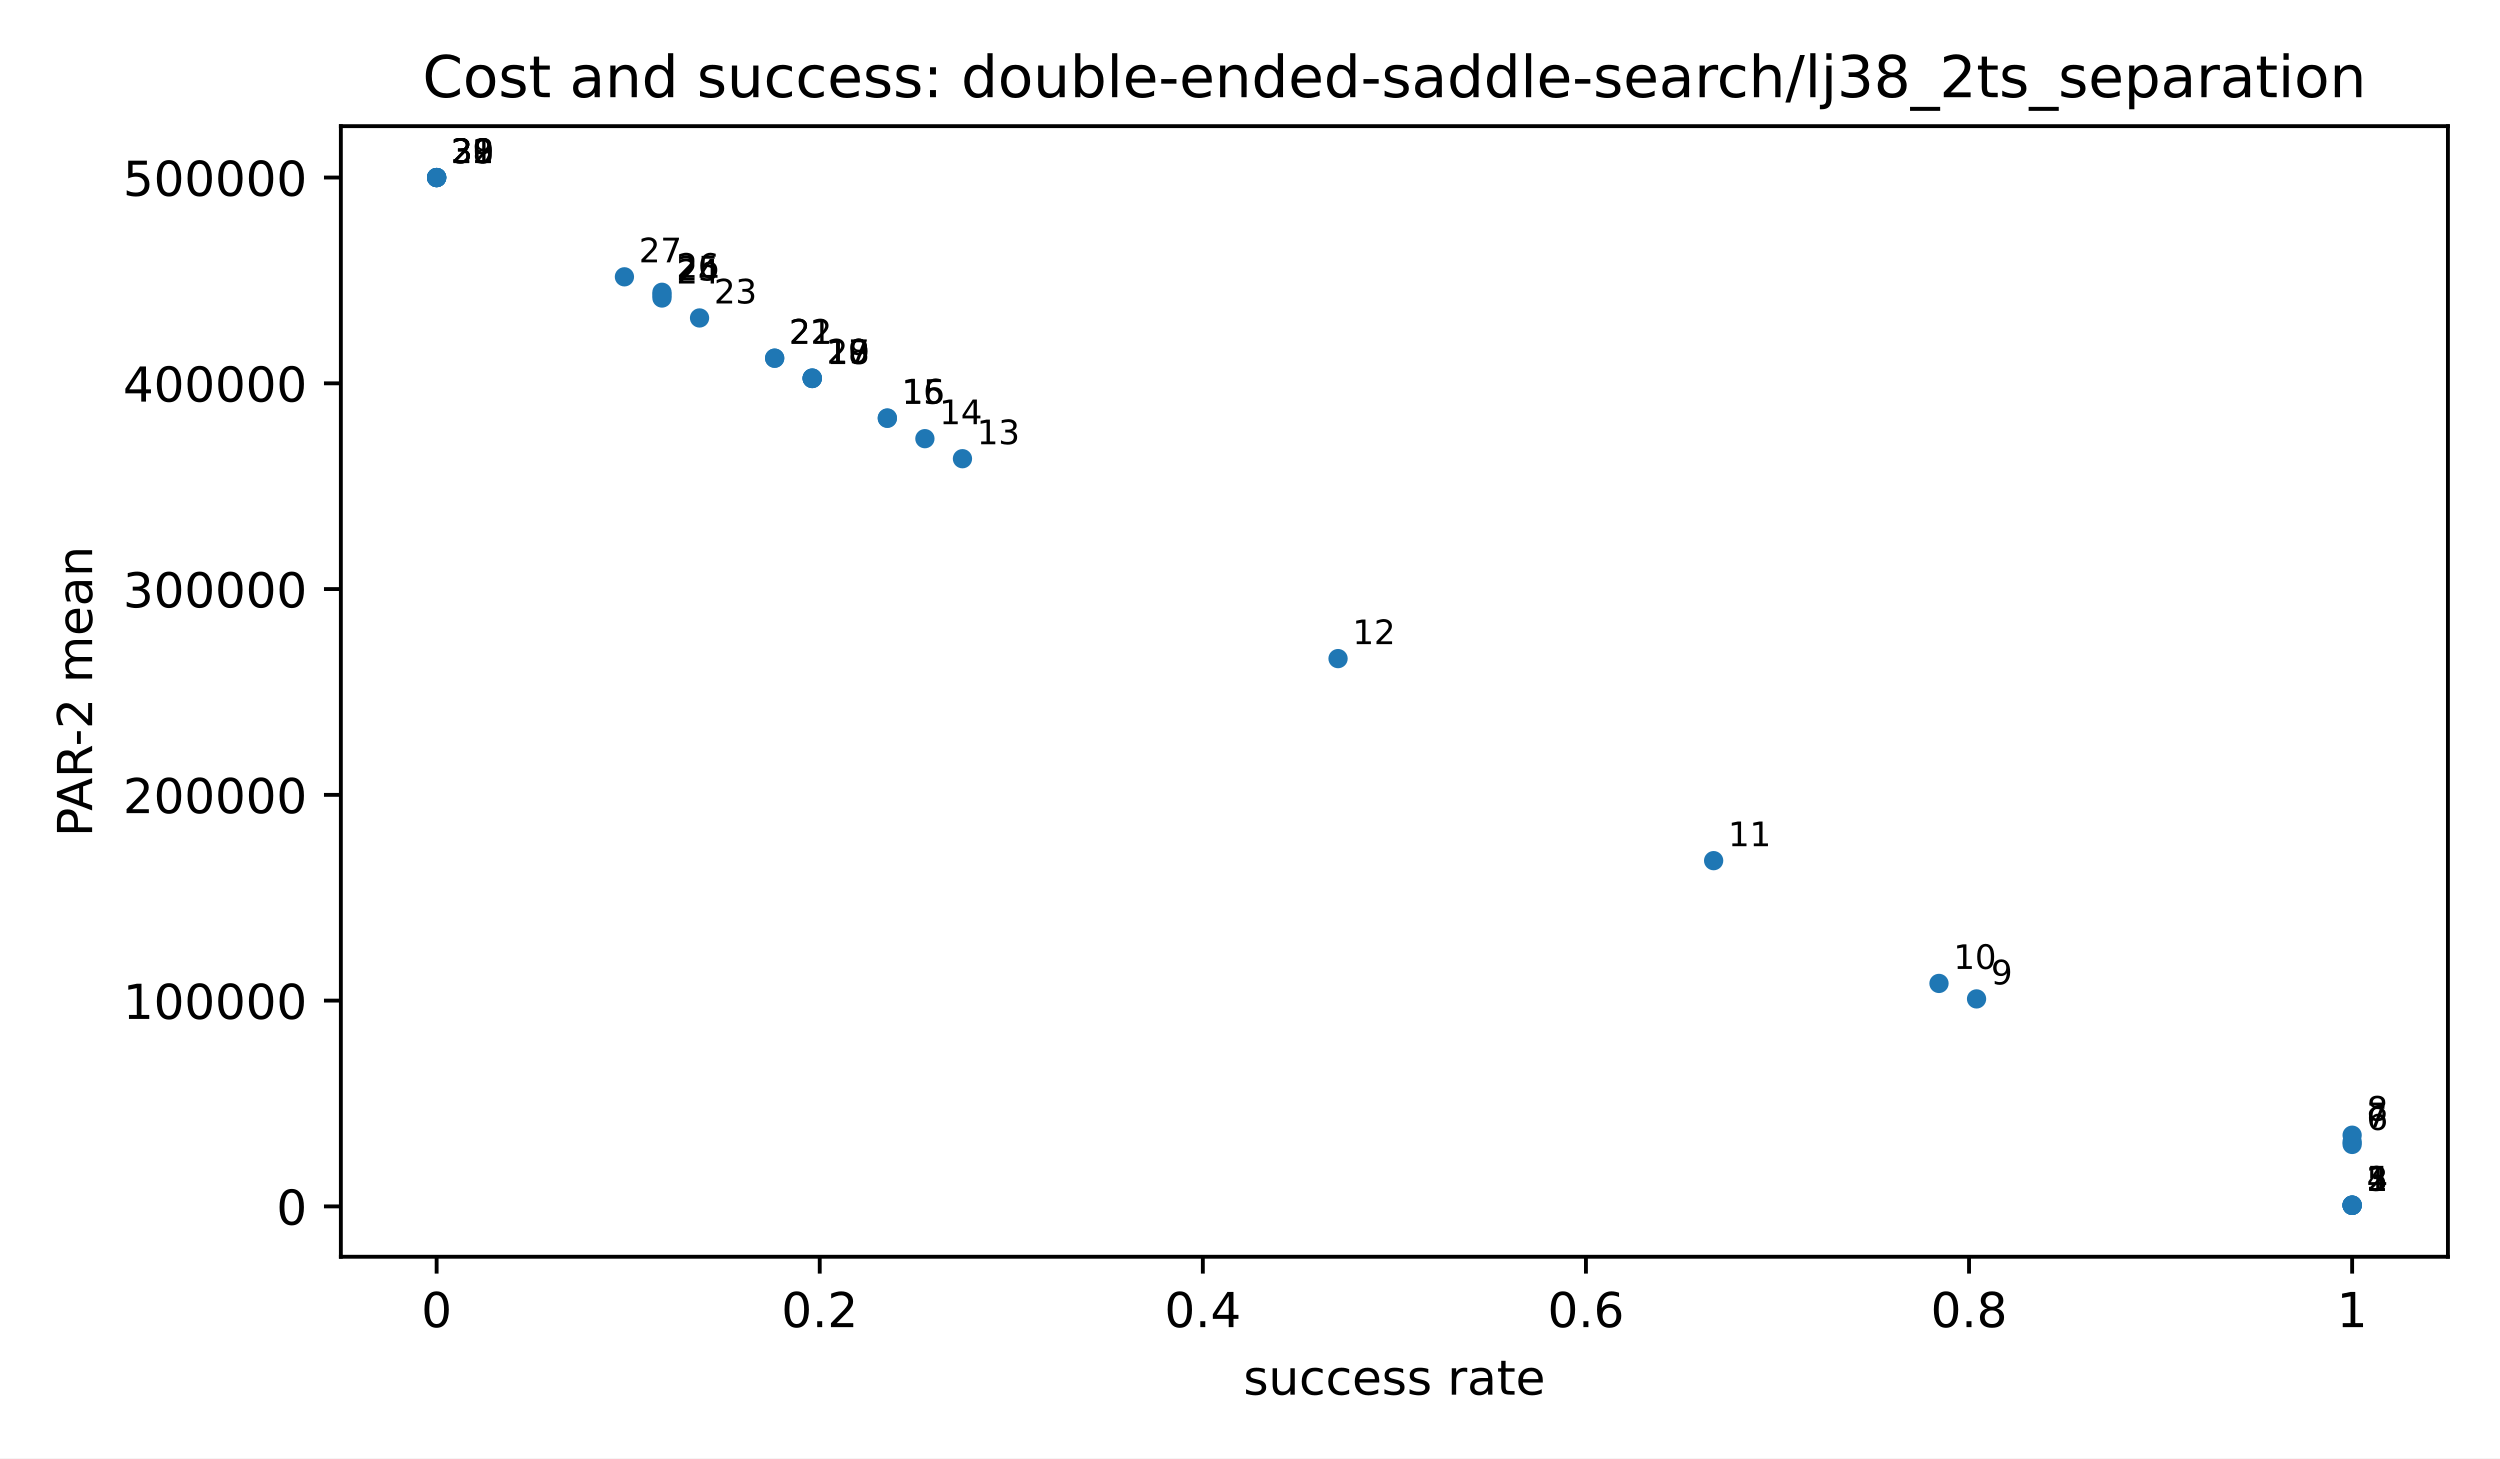
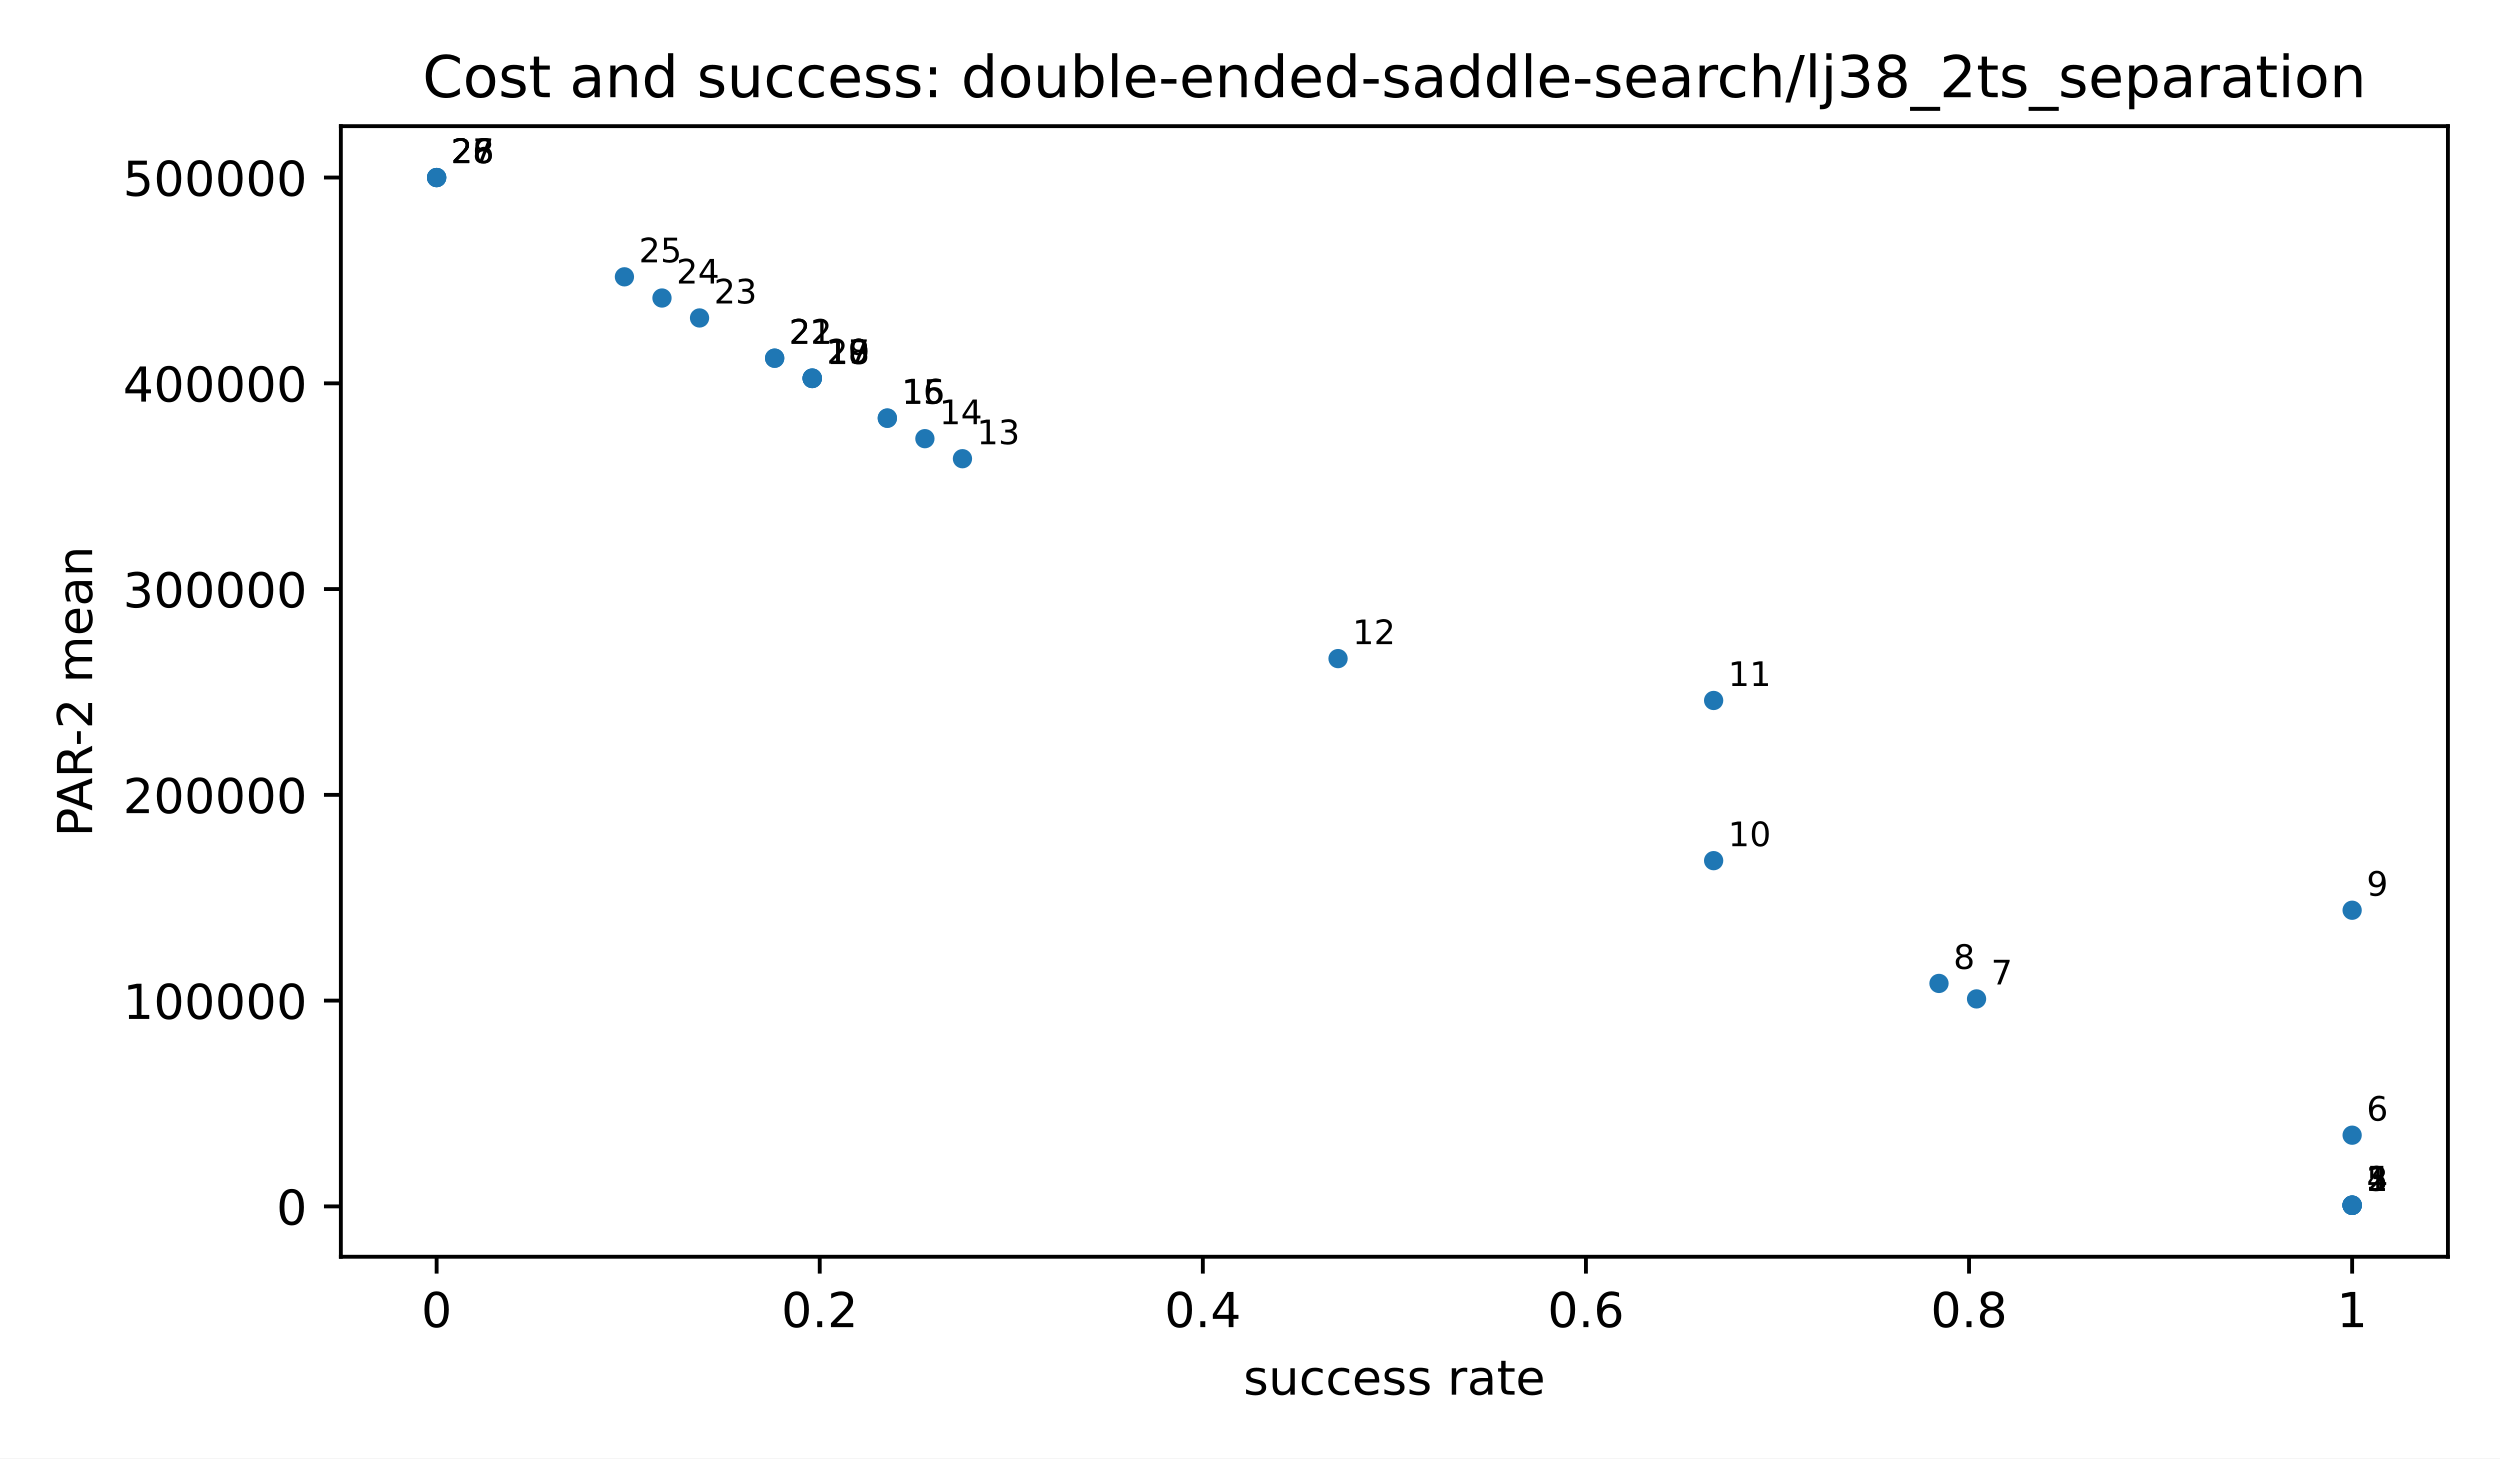
<svg xmlns="http://www.w3.org/2000/svg" xmlns:xlink="http://www.w3.org/1999/xlink" width="518.4pt" height="302.4pt" viewBox="0 0 518.4 302.4" version="1.1">
  <defs>
    <style type="text/css">*{stroke-linejoin: round; stroke-linecap: butt}</style>
  </defs>
  <g id="figure_1">
    <g id="patch_1">
      <path d="M 0 302.4  L 518.4 302.4  L 518.4 0  L 0 0  z " style="fill: #ffffff" />
    </g>
    <g id="axes_1">
      <g id="patch_2">
        <path d="M 70.68 260.6  L 507.6 260.6  L 507.6 26.16  L 70.68 26.16  z " style="fill: #ffffff" />
      </g>
      <g id="PathCollection_1">
        <defs>
          <path id="m2d8934182f" d="M 0 2  C 0.53 2 1.039 1.789 1.414 1.414  C 1.789 1.039 2 0.53 2 0  C 2 -0.53 1.789 -1.039 1.414 -1.414  C 1.039 -1.789 0.53 -2 0 -2  C -0.53 -2 -1.039 -1.789 -1.414 -1.414  C -1.789 -1.039 -2 -0.53 -2 0  C -2 0.53 -1.789 1.039 -1.414 1.414  C -1.039 1.789 -0.53 2 0 2  z " />
        </defs>
        <g clip-path="url(#p58a81f9ba8)">
          <use xlink:href="#m2d8934182f" x="487.74" y="249.944" style="fill: #1f77b4" />
          <use xlink:href="#m2d8934182f" x="487.74" y="249.936" style="fill: #1f77b4" />
          <use xlink:href="#m2d8934182f" x="487.74" y="249.934" style="fill: #1f77b4" />
          <use xlink:href="#m2d8934182f" x="487.74" y="249.917" style="fill: #1f77b4" />
          <use xlink:href="#m2d8934182f" x="487.74" y="249.867" style="fill: #1f77b4" />
-           <use xlink:href="#m2d8934182f" x="487.74" y="237.312" style="fill: #1f77b4" />
-           <use xlink:href="#m2d8934182f" x="487.74" y="236.74" style="fill: #1f77b4" />
          <use xlink:href="#m2d8934182f" x="487.74" y="235.394" style="fill: #1f77b4" />
          <use xlink:href="#m2d8934182f" x="409.858" y="207.135" style="fill: #1f77b4" />
          <use xlink:href="#m2d8934182f" x="402.069" y="203.925" style="fill: #1f77b4" />
+           <use xlink:href="#m2d8934182f" x="487.74" y="188.747" style="fill: #1f77b4" />
          <use xlink:href="#m2d8934182f" x="355.34" y="178.465" style="fill: #1f77b4" />
+           <use xlink:href="#m2d8934182f" x="355.34" y="145.25" style="fill: #1f77b4" />
          <use xlink:href="#m2d8934182f" x="277.458" y="136.568" style="fill: #1f77b4" />
          <use xlink:href="#m2d8934182f" x="199.575" y="95.118" style="fill: #1f77b4" />
          <use xlink:href="#m2d8934182f" x="191.787" y="90.962" style="fill: #1f77b4" />
          <use xlink:href="#m2d8934182f" x="183.999" y="86.746" style="fill: #1f77b4" />
          <use xlink:href="#m2d8934182f" x="183.999" y="86.666" style="fill: #1f77b4" />
          <use xlink:href="#m2d8934182f" x="168.422" y="78.494" style="fill: #1f77b4" />
          <use xlink:href="#m2d8934182f" x="168.422" y="78.486" style="fill: #1f77b4" />
          <use xlink:href="#m2d8934182f" x="168.422" y="78.399" style="fill: #1f77b4" />
          <use xlink:href="#m2d8934182f" x="168.422" y="78.39" style="fill: #1f77b4" />
          <use xlink:href="#m2d8934182f" x="160.634" y="74.274" style="fill: #1f77b4" />
          <use xlink:href="#m2d8934182f" x="160.634" y="74.271" style="fill: #1f77b4" />
          <use xlink:href="#m2d8934182f" x="145.058" y="65.932" style="fill: #1f77b4" />
          <use xlink:href="#m2d8934182f" x="137.269" y="61.797" style="fill: #1f77b4" />
-           <use xlink:href="#m2d8934182f" x="137.269" y="61.173" style="fill: #1f77b4" />
-           <use xlink:href="#m2d8934182f" x="137.269" y="60.606" style="fill: #1f77b4" />
          <use xlink:href="#m2d8934182f" x="129.481" y="57.402" style="fill: #1f77b4" />
-           <use xlink:href="#m2d8934182f" x="90.54" y="36.816" style="fill: #1f77b4" />
-           <use xlink:href="#m2d8934182f" x="90.54" y="36.816" style="fill: #1f77b4" />
          <use xlink:href="#m2d8934182f" x="90.54" y="36.816" style="fill: #1f77b4" />
          <use xlink:href="#m2d8934182f" x="90.54" y="36.816" style="fill: #1f77b4" />
          <use xlink:href="#m2d8934182f" x="90.54" y="36.816" style="fill: #1f77b4" />
        </g>
      </g>
      <g id="matplotlib.axis_1">
        <g id="xtick_1">
          <g id="line2d_1">
            <defs>
              <path id="m8ea4d47d77" d="M 0 0  L 0 3.5  " style="stroke: #000000; stroke-width: 0.8" />
            </defs>
            <g>
              <use xlink:href="#m8ea4d47d77" x="90.54" y="260.6" style="stroke: #000000; stroke-width: 0.8" />
            </g>
          </g>
          <g id="text_1">
            <text style="font-size: 10px; font-family: 'DejaVu Sans', 'Bitstream Vera Sans', 'Computer Modern Sans Serif', 'Lucida Grande', 'Verdana', 'Geneva', 'Lucid', 'Arial', 'Helvetica', 'Avant Garde', sans-serif; text-anchor: middle" x="90.54" y="275.198" transform="rotate(-0 90.54 275.1977)">0</text>
          </g>
        </g>
        <g id="xtick_2">
          <g id="line2d_2">
            <g>
              <use xlink:href="#m8ea4d47d77" x="169.98" y="260.6" style="stroke: #000000; stroke-width: 0.8" />
            </g>
          </g>
          <g id="text_2">
            <text style="font-size: 10px; font-family: 'DejaVu Sans', 'Bitstream Vera Sans', 'Computer Modern Sans Serif', 'Lucida Grande', 'Verdana', 'Geneva', 'Lucid', 'Arial', 'Helvetica', 'Avant Garde', sans-serif; text-anchor: middle" x="169.98" y="275.198" transform="rotate(-0 169.98 275.1977)">0.2</text>
          </g>
        </g>
        <g id="xtick_3">
          <g id="line2d_3">
            <g>
              <use xlink:href="#m8ea4d47d77" x="249.42" y="260.6" style="stroke: #000000; stroke-width: 0.8" />
            </g>
          </g>
          <g id="text_3">
            <text style="font-size: 10px; font-family: 'DejaVu Sans', 'Bitstream Vera Sans', 'Computer Modern Sans Serif', 'Lucida Grande', 'Verdana', 'Geneva', 'Lucid', 'Arial', 'Helvetica', 'Avant Garde', sans-serif; text-anchor: middle" x="249.42" y="275.198" transform="rotate(-0 249.42 275.1977)">0.4</text>
          </g>
        </g>
        <g id="xtick_4">
          <g id="line2d_4">
            <g>
              <use xlink:href="#m8ea4d47d77" x="328.86" y="260.6" style="stroke: #000000; stroke-width: 0.8" />
            </g>
          </g>
          <g id="text_4">
            <text style="font-size: 10px; font-family: 'DejaVu Sans', 'Bitstream Vera Sans', 'Computer Modern Sans Serif', 'Lucida Grande', 'Verdana', 'Geneva', 'Lucid', 'Arial', 'Helvetica', 'Avant Garde', sans-serif; text-anchor: middle" x="328.86" y="275.198" transform="rotate(-0 328.86 275.1977)">0.6</text>
          </g>
        </g>
        <g id="xtick_5">
          <g id="line2d_5">
            <g>
              <use xlink:href="#m8ea4d47d77" x="408.3" y="260.6" style="stroke: #000000; stroke-width: 0.8" />
            </g>
          </g>
          <g id="text_5">
            <text style="font-size: 10px; font-family: 'DejaVu Sans', 'Bitstream Vera Sans', 'Computer Modern Sans Serif', 'Lucida Grande', 'Verdana', 'Geneva', 'Lucid', 'Arial', 'Helvetica', 'Avant Garde', sans-serif; text-anchor: middle" x="408.3" y="275.198" transform="rotate(-0 408.3 275.1977)">0.8</text>
          </g>
        </g>
        <g id="xtick_6">
          <g id="line2d_6">
            <g>
              <use xlink:href="#m8ea4d47d77" x="487.74" y="260.6" style="stroke: #000000; stroke-width: 0.8" />
            </g>
          </g>
          <g id="text_6">
            <text style="font-size: 10px; font-family: 'DejaVu Sans', 'Bitstream Vera Sans', 'Computer Modern Sans Serif', 'Lucida Grande', 'Verdana', 'Geneva', 'Lucid', 'Arial', 'Helvetica', 'Avant Garde', sans-serif; text-anchor: middle" x="487.74" y="275.198" transform="rotate(-0 487.74 275.1977)">1</text>
          </g>
        </g>
        <g id="text_7">
          <text style="font-size: 10px; font-family: 'DejaVu Sans', 'Bitstream Vera Sans', 'Computer Modern Sans Serif', 'Lucida Grande', 'Verdana', 'Geneva', 'Lucid', 'Arial', 'Helvetica', 'Avant Garde', sans-serif; text-anchor: middle" x="289.14" y="289.198" transform="rotate(-0 289.14 289.1977)">success rate</text>
        </g>
      </g>
      <g id="matplotlib.axis_2">
        <g id="ytick_1">
          <g id="line2d_7">
            <defs>
              <path id="md659df78fa" d="M 0 0  L -3.5 0  " style="stroke: #000000; stroke-width: 0.8" />
            </defs>
            <g>
              <use xlink:href="#md659df78fa" x="70.68" y="250.158" style="stroke: #000000; stroke-width: 0.8" />
            </g>
          </g>
          <g id="text_8">
            <text style="font-size: 10px; font-family: 'DejaVu Sans', 'Bitstream Vera Sans', 'Computer Modern Sans Serif', 'Lucida Grande', 'Verdana', 'Geneva', 'Lucid', 'Arial', 'Helvetica', 'Avant Garde', sans-serif; text-anchor: end" x="63.68" y="253.957" transform="rotate(-0 63.68 253.957)">0</text>
          </g>
        </g>
        <g id="ytick_2">
          <g id="line2d_8">
            <g>
              <use xlink:href="#md659df78fa" x="70.68" y="207.49" style="stroke: #000000; stroke-width: 0.8" />
            </g>
          </g>
          <g id="text_9">
            <text style="font-size: 10px; font-family: 'DejaVu Sans', 'Bitstream Vera Sans', 'Computer Modern Sans Serif', 'Lucida Grande', 'Verdana', 'Geneva', 'Lucid', 'Arial', 'Helvetica', 'Avant Garde', sans-serif; text-anchor: end" x="63.68" y="211.289" transform="rotate(-0 63.68 211.2886)">100000</text>
          </g>
        </g>
        <g id="ytick_3">
          <g id="line2d_9">
            <g>
              <use xlink:href="#md659df78fa" x="70.68" y="164.821" style="stroke: #000000; stroke-width: 0.8" />
            </g>
          </g>
          <g id="text_10">
            <text style="font-size: 10px; font-family: 'DejaVu Sans', 'Bitstream Vera Sans', 'Computer Modern Sans Serif', 'Lucida Grande', 'Verdana', 'Geneva', 'Lucid', 'Arial', 'Helvetica', 'Avant Garde', sans-serif; text-anchor: end" x="63.68" y="168.62" transform="rotate(-0 63.68 168.6203)">200000</text>
          </g>
        </g>
        <g id="ytick_4">
          <g id="line2d_10">
            <g>
              <use xlink:href="#md659df78fa" x="70.68" y="122.153" style="stroke: #000000; stroke-width: 0.8" />
            </g>
          </g>
          <g id="text_11">
            <text style="font-size: 10px; font-family: 'DejaVu Sans', 'Bitstream Vera Sans', 'Computer Modern Sans Serif', 'Lucida Grande', 'Verdana', 'Geneva', 'Lucid', 'Arial', 'Helvetica', 'Avant Garde', sans-serif; text-anchor: end" x="63.68" y="125.952" transform="rotate(-0 63.68 125.9519)">300000</text>
          </g>
        </g>
        <g id="ytick_5">
          <g id="line2d_11">
            <g>
              <use xlink:href="#md659df78fa" x="70.68" y="79.485" style="stroke: #000000; stroke-width: 0.8" />
            </g>
          </g>
          <g id="text_12">
            <text style="font-size: 10px; font-family: 'DejaVu Sans', 'Bitstream Vera Sans', 'Computer Modern Sans Serif', 'Lucida Grande', 'Verdana', 'Geneva', 'Lucid', 'Arial', 'Helvetica', 'Avant Garde', sans-serif; text-anchor: end" x="63.68" y="83.284" transform="rotate(-0 63.68 83.28355)">400000</text>
          </g>
        </g>
        <g id="ytick_6">
          <g id="line2d_12">
            <g>
              <use xlink:href="#md659df78fa" x="70.68" y="36.816" style="stroke: #000000; stroke-width: 0.8" />
            </g>
          </g>
          <g id="text_13">
            <text style="font-size: 10px; font-family: 'DejaVu Sans', 'Bitstream Vera Sans', 'Computer Modern Sans Serif', 'Lucida Grande', 'Verdana', 'Geneva', 'Lucid', 'Arial', 'Helvetica', 'Avant Garde', sans-serif; text-anchor: end" x="63.68" y="40.615" transform="rotate(-0 63.68 40.61519)">500000</text>
          </g>
        </g>
        <g id="text_14">
          <text style="font-size: 10px; font-family: 'DejaVu Sans', 'Bitstream Vera Sans', 'Computer Modern Sans Serif', 'Lucida Grande', 'Verdana', 'Geneva', 'Lucid', 'Arial', 'Helvetica', 'Avant Garde', sans-serif; text-anchor: middle" x="19.103" y="143.38" transform="rotate(-90 19.10266 143.38)">PAR-2 mean</text>
        </g>
      </g>
      <g id="patch_3">
        <path d="M 70.68 260.6  L 70.68 26.16  " style="fill: none; stroke: #000000; stroke-width: 0.8; stroke-linejoin: miter; stroke-linecap: square" />
      </g>
      <g id="patch_4">
        <path d="M 507.6 260.6  L 507.6 26.16  " style="fill: none; stroke: #000000; stroke-width: 0.8; stroke-linejoin: miter; stroke-linecap: square" />
      </g>
      <g id="patch_5">
        <path d="M 70.68 260.6  L 507.6 260.6  " style="fill: none; stroke: #000000; stroke-width: 0.8; stroke-linejoin: miter; stroke-linecap: square" />
      </g>
      <g id="patch_6">
        <path d="M 70.68 26.16  L 507.6 26.16  " style="fill: none; stroke: #000000; stroke-width: 0.8; stroke-linejoin: miter; stroke-linecap: square" />
      </g>
      <g id="text_15">
        <text style="font-size: 7px; font-family: 'DejaVu Sans', 'Bitstream Vera Sans', 'Computer Modern Sans Serif', 'Lucida Grande', 'Verdana', 'Geneva', 'Lucid', 'Arial', 'Helvetica', 'Avant Garde', sans-serif; text-anchor: start" x="490.74" y="246.944" transform="rotate(-0 490.74 246.9436)">1</text>
      </g>
      <g id="text_16">
        <text style="font-size: 7px; font-family: 'DejaVu Sans', 'Bitstream Vera Sans', 'Computer Modern Sans Serif', 'Lucida Grande', 'Verdana', 'Geneva', 'Lucid', 'Arial', 'Helvetica', 'Avant Garde', sans-serif; text-anchor: start" x="490.74" y="246.936" transform="rotate(-0 490.74 246.9361)">2</text>
      </g>
      <g id="text_17">
        <text style="font-size: 7px; font-family: 'DejaVu Sans', 'Bitstream Vera Sans', 'Computer Modern Sans Serif', 'Lucida Grande', 'Verdana', 'Geneva', 'Lucid', 'Arial', 'Helvetica', 'Avant Garde', sans-serif; text-anchor: start" x="490.74" y="246.934" transform="rotate(-0 490.74 246.9343)">3</text>
      </g>
      <g id="text_18">
        <text style="font-size: 7px; font-family: 'DejaVu Sans', 'Bitstream Vera Sans', 'Computer Modern Sans Serif', 'Lucida Grande', 'Verdana', 'Geneva', 'Lucid', 'Arial', 'Helvetica', 'Avant Garde', sans-serif; text-anchor: start" x="490.74" y="246.917" transform="rotate(-0 490.74 246.9172)">4</text>
      </g>
      <g id="text_19">
        <text style="font-size: 7px; font-family: 'DejaVu Sans', 'Bitstream Vera Sans', 'Computer Modern Sans Serif', 'Lucida Grande', 'Verdana', 'Geneva', 'Lucid', 'Arial', 'Helvetica', 'Avant Garde', sans-serif; text-anchor: start" x="490.74" y="246.867" transform="rotate(-0 490.74 246.8673)">5</text>
      </g>
      <g id="text_20">
-         <text style="font-size: 7px; font-family: 'DejaVu Sans', 'Bitstream Vera Sans', 'Computer Modern Sans Serif', 'Lucida Grande', 'Verdana', 'Geneva', 'Lucid', 'Arial', 'Helvetica', 'Avant Garde', sans-serif; text-anchor: start" x="490.74" y="234.312" transform="rotate(-0 490.74 234.3125)">6</text>
+         <text style="font-size: 7px; font-family: 'DejaVu Sans', 'Bitstream Vera Sans', 'Computer Modern Sans Serif', 'Lucida Grande', 'Verdana', 'Geneva', 'Lucid', 'Arial', 'Helvetica', 'Avant Garde', sans-serif; text-anchor: start" x="490.74" y="232.394" transform="rotate(-0 490.74 232.3936)">6</text>
      </g>
      <g id="text_21">
-         <text style="font-size: 7px; font-family: 'DejaVu Sans', 'Bitstream Vera Sans', 'Computer Modern Sans Serif', 'Lucida Grande', 'Verdana', 'Geneva', 'Lucid', 'Arial', 'Helvetica', 'Avant Garde', sans-serif; text-anchor: start" x="490.74" y="233.74" transform="rotate(-0 490.74 233.7401)">7</text>
+         <text style="font-size: 7px; font-family: 'DejaVu Sans', 'Bitstream Vera Sans', 'Computer Modern Sans Serif', 'Lucida Grande', 'Verdana', 'Geneva', 'Lucid', 'Arial', 'Helvetica', 'Avant Garde', sans-serif; text-anchor: start" x="412.858" y="204.135" transform="rotate(-0 412.8576 204.1352)">7</text>
      </g>
      <g id="text_22">
-         <text style="font-size: 7px; font-family: 'DejaVu Sans', 'Bitstream Vera Sans', 'Computer Modern Sans Serif', 'Lucida Grande', 'Verdana', 'Geneva', 'Lucid', 'Arial', 'Helvetica', 'Avant Garde', sans-serif; text-anchor: start" x="490.74" y="232.394" transform="rotate(-0 490.74 232.3936)">8</text>
+         <text style="font-size: 7px; font-family: 'DejaVu Sans', 'Bitstream Vera Sans', 'Computer Modern Sans Serif', 'Lucida Grande', 'Verdana', 'Geneva', 'Lucid', 'Arial', 'Helvetica', 'Avant Garde', sans-serif; text-anchor: start" x="405.069" y="200.925" transform="rotate(-0 405.0694 200.9246)">8</text>
      </g>
      <g id="text_23">
-         <text style="font-size: 7px; font-family: 'DejaVu Sans', 'Bitstream Vera Sans', 'Computer Modern Sans Serif', 'Lucida Grande', 'Verdana', 'Geneva', 'Lucid', 'Arial', 'Helvetica', 'Avant Garde', sans-serif; text-anchor: start" x="412.858" y="204.135" transform="rotate(-0 412.8576 204.1352)">9</text>
+         <text style="font-size: 7px; font-family: 'DejaVu Sans', 'Bitstream Vera Sans', 'Computer Modern Sans Serif', 'Lucida Grande', 'Verdana', 'Geneva', 'Lucid', 'Arial', 'Helvetica', 'Avant Garde', sans-serif; text-anchor: start" x="490.74" y="185.747" transform="rotate(-0 490.74 185.7469)">9</text>
      </g>
      <g id="text_24">
-         <text style="font-size: 7px; font-family: 'DejaVu Sans', 'Bitstream Vera Sans', 'Computer Modern Sans Serif', 'Lucida Grande', 'Verdana', 'Geneva', 'Lucid', 'Arial', 'Helvetica', 'Avant Garde', sans-serif; text-anchor: start" x="405.069" y="200.925" transform="rotate(-0 405.0694 200.9246)">10</text>
+         <text style="font-size: 7px; font-family: 'DejaVu Sans', 'Bitstream Vera Sans', 'Computer Modern Sans Serif', 'Lucida Grande', 'Verdana', 'Geneva', 'Lucid', 'Arial', 'Helvetica', 'Avant Garde', sans-serif; text-anchor: start" x="358.34" y="175.465" transform="rotate(-0 358.34 175.4649)">10</text>
      </g>
      <g id="text_25">
-         <text style="font-size: 7px; font-family: 'DejaVu Sans', 'Bitstream Vera Sans', 'Computer Modern Sans Serif', 'Lucida Grande', 'Verdana', 'Geneva', 'Lucid', 'Arial', 'Helvetica', 'Avant Garde', sans-serif; text-anchor: start" x="358.34" y="175.465" transform="rotate(-0 358.34 175.4649)">11</text>
+         <text style="font-size: 7px; font-family: 'DejaVu Sans', 'Bitstream Vera Sans', 'Computer Modern Sans Serif', 'Lucida Grande', 'Verdana', 'Geneva', 'Lucid', 'Arial', 'Helvetica', 'Avant Garde', sans-serif; text-anchor: start" x="358.34" y="142.25" transform="rotate(-0 358.34 142.2496)">11</text>
      </g>
      <g id="text_26">
        <text style="font-size: 7px; font-family: 'DejaVu Sans', 'Bitstream Vera Sans', 'Computer Modern Sans Serif', 'Lucida Grande', 'Verdana', 'Geneva', 'Lucid', 'Arial', 'Helvetica', 'Avant Garde', sans-serif; text-anchor: start" x="280.458" y="133.568" transform="rotate(-0 280.4576 133.5683)">12</text>
      </g>
      <g id="text_27">
        <text style="font-size: 7px; font-family: 'DejaVu Sans', 'Bitstream Vera Sans', 'Computer Modern Sans Serif', 'Lucida Grande', 'Verdana', 'Geneva', 'Lucid', 'Arial', 'Helvetica', 'Avant Garde', sans-serif; text-anchor: start" x="202.575" y="92.118" transform="rotate(-0 202.5753 92.11768)">13</text>
      </g>
      <g id="text_28">
        <text style="font-size: 7px; font-family: 'DejaVu Sans', 'Bitstream Vera Sans', 'Computer Modern Sans Serif', 'Lucida Grande', 'Verdana', 'Geneva', 'Lucid', 'Arial', 'Helvetica', 'Avant Garde', sans-serif; text-anchor: start" x="194.787" y="87.962" transform="rotate(-0 194.7871 87.96163)">14</text>
      </g>
      <g id="text_29">
        <text style="font-size: 7px; font-family: 'DejaVu Sans', 'Bitstream Vera Sans', 'Computer Modern Sans Serif', 'Lucida Grande', 'Verdana', 'Geneva', 'Lucid', 'Arial', 'Helvetica', 'Avant Garde', sans-serif; text-anchor: start" x="186.999" y="83.746" transform="rotate(-0 186.9988 83.74639)">15</text>
      </g>
      <g id="text_30">
        <text style="font-size: 7px; font-family: 'DejaVu Sans', 'Bitstream Vera Sans', 'Computer Modern Sans Serif', 'Lucida Grande', 'Verdana', 'Geneva', 'Lucid', 'Arial', 'Helvetica', 'Avant Garde', sans-serif; text-anchor: start" x="186.999" y="83.666" transform="rotate(-0 186.9988 83.66557)">16</text>
      </g>
      <g id="text_31">
        <text style="font-size: 7px; font-family: 'DejaVu Sans', 'Bitstream Vera Sans', 'Computer Modern Sans Serif', 'Lucida Grande', 'Verdana', 'Geneva', 'Lucid', 'Arial', 'Helvetica', 'Avant Garde', sans-serif; text-anchor: start" x="171.422" y="75.494" transform="rotate(-0 171.4224 75.49432)">17</text>
      </g>
      <g id="text_32">
        <text style="font-size: 7px; font-family: 'DejaVu Sans', 'Bitstream Vera Sans', 'Computer Modern Sans Serif', 'Lucida Grande', 'Verdana', 'Geneva', 'Lucid', 'Arial', 'Helvetica', 'Avant Garde', sans-serif; text-anchor: start" x="171.422" y="75.486" transform="rotate(-0 171.4224 75.48628)">18</text>
      </g>
      <g id="text_33">
        <text style="font-size: 7px; font-family: 'DejaVu Sans', 'Bitstream Vera Sans', 'Computer Modern Sans Serif', 'Lucida Grande', 'Verdana', 'Geneva', 'Lucid', 'Arial', 'Helvetica', 'Avant Garde', sans-serif; text-anchor: start" x="171.422" y="75.399" transform="rotate(-0 171.4224 75.39877)">19</text>
      </g>
      <g id="text_34">
        <text style="font-size: 7px; font-family: 'DejaVu Sans', 'Bitstream Vera Sans', 'Computer Modern Sans Serif', 'Lucida Grande', 'Verdana', 'Geneva', 'Lucid', 'Arial', 'Helvetica', 'Avant Garde', sans-serif; text-anchor: start" x="171.422" y="75.39" transform="rotate(-0 171.4224 75.3905)">20</text>
      </g>
      <g id="text_35">
        <text style="font-size: 7px; font-family: 'DejaVu Sans', 'Bitstream Vera Sans', 'Computer Modern Sans Serif', 'Lucida Grande', 'Verdana', 'Geneva', 'Lucid', 'Arial', 'Helvetica', 'Avant Garde', sans-serif; text-anchor: start" x="163.634" y="71.274" transform="rotate(-0 163.6341 71.27351)">21</text>
      </g>
      <g id="text_36">
        <text style="font-size: 7px; font-family: 'DejaVu Sans', 'Bitstream Vera Sans', 'Computer Modern Sans Serif', 'Lucida Grande', 'Verdana', 'Geneva', 'Lucid', 'Arial', 'Helvetica', 'Avant Garde', sans-serif; text-anchor: start" x="163.634" y="71.271" transform="rotate(-0 163.6341 71.27115)">22</text>
      </g>
      <g id="text_37">
        <text style="font-size: 7px; font-family: 'DejaVu Sans', 'Bitstream Vera Sans', 'Computer Modern Sans Serif', 'Lucida Grande', 'Verdana', 'Geneva', 'Lucid', 'Arial', 'Helvetica', 'Avant Garde', sans-serif; text-anchor: start" x="148.058" y="62.932" transform="rotate(-0 148.0576 62.93176)">23</text>
      </g>
      <g id="text_38">
        <text style="font-size: 7px; font-family: 'DejaVu Sans', 'Bitstream Vera Sans', 'Computer Modern Sans Serif', 'Lucida Grande', 'Verdana', 'Geneva', 'Lucid', 'Arial', 'Helvetica', 'Avant Garde', sans-serif; text-anchor: start" x="140.269" y="58.797" transform="rotate(-0 140.2694 58.79658)">24</text>
      </g>
      <g id="text_39">
-         <text style="font-size: 7px; font-family: 'DejaVu Sans', 'Bitstream Vera Sans', 'Computer Modern Sans Serif', 'Lucida Grande', 'Verdana', 'Geneva', 'Lucid', 'Arial', 'Helvetica', 'Avant Garde', sans-serif; text-anchor: start" x="140.269" y="58.173" transform="rotate(-0 140.2694 58.17283)">25</text>
+         <text style="font-size: 7px; font-family: 'DejaVu Sans', 'Bitstream Vera Sans', 'Computer Modern Sans Serif', 'Lucida Grande', 'Verdana', 'Geneva', 'Lucid', 'Arial', 'Helvetica', 'Avant Garde', sans-serif; text-anchor: start" x="132.481" y="54.402" transform="rotate(-0 132.4812 54.40243)">25</text>
      </g>
      <g id="text_40">
-         <text style="font-size: 7px; font-family: 'DejaVu Sans', 'Bitstream Vera Sans', 'Computer Modern Sans Serif', 'Lucida Grande', 'Verdana', 'Geneva', 'Lucid', 'Arial', 'Helvetica', 'Avant Garde', sans-serif; text-anchor: start" x="140.269" y="57.606" transform="rotate(-0 140.2694 57.60643)">26</text>
+         <text style="font-size: 7px; font-family: 'DejaVu Sans', 'Bitstream Vera Sans', 'Computer Modern Sans Serif', 'Lucida Grande', 'Verdana', 'Geneva', 'Lucid', 'Arial', 'Helvetica', 'Avant Garde', sans-serif; text-anchor: start" x="93.54" y="33.816" transform="rotate(-0 93.54 33.81636)">26</text>
      </g>
      <g id="text_41">
-         <text style="font-size: 7px; font-family: 'DejaVu Sans', 'Bitstream Vera Sans', 'Computer Modern Sans Serif', 'Lucida Grande', 'Verdana', 'Geneva', 'Lucid', 'Arial', 'Helvetica', 'Avant Garde', sans-serif; text-anchor: start" x="132.481" y="54.402" transform="rotate(-0 132.4812 54.40243)">27</text>
+         <text style="font-size: 7px; font-family: 'DejaVu Sans', 'Bitstream Vera Sans', 'Computer Modern Sans Serif', 'Lucida Grande', 'Verdana', 'Geneva', 'Lucid', 'Arial', 'Helvetica', 'Avant Garde', sans-serif; text-anchor: start" x="93.54" y="33.816" transform="rotate(-0 93.54 33.81636)">27</text>
      </g>
      <g id="text_42">
        <text style="font-size: 7px; font-family: 'DejaVu Sans', 'Bitstream Vera Sans', 'Computer Modern Sans Serif', 'Lucida Grande', 'Verdana', 'Geneva', 'Lucid', 'Arial', 'Helvetica', 'Avant Garde', sans-serif; text-anchor: start" x="93.54" y="33.816" transform="rotate(-0 93.54 33.81636)">28</text>
      </g>
      <g id="text_43">
-         <text style="font-size: 7px; font-family: 'DejaVu Sans', 'Bitstream Vera Sans', 'Computer Modern Sans Serif', 'Lucida Grande', 'Verdana', 'Geneva', 'Lucid', 'Arial', 'Helvetica', 'Avant Garde', sans-serif; text-anchor: start" x="93.54" y="33.816" transform="rotate(-0 93.54 33.81636)">29</text>
-       </g>
-       <g id="text_44">
-         <text style="font-size: 7px; font-family: 'DejaVu Sans', 'Bitstream Vera Sans', 'Computer Modern Sans Serif', 'Lucida Grande', 'Verdana', 'Geneva', 'Lucid', 'Arial', 'Helvetica', 'Avant Garde', sans-serif; text-anchor: start" x="93.54" y="33.816" transform="rotate(-0 93.54 33.81636)">30</text>
-       </g>
-       <g id="text_45">
-         <text style="font-size: 7px; font-family: 'DejaVu Sans', 'Bitstream Vera Sans', 'Computer Modern Sans Serif', 'Lucida Grande', 'Verdana', 'Geneva', 'Lucid', 'Arial', 'Helvetica', 'Avant Garde', sans-serif; text-anchor: start" x="93.54" y="33.816" transform="rotate(-0 93.54 33.81636)">31</text>
-       </g>
-       <g id="text_46">
-         <text style="font-size: 7px; font-family: 'DejaVu Sans', 'Bitstream Vera Sans', 'Computer Modern Sans Serif', 'Lucida Grande', 'Verdana', 'Geneva', 'Lucid', 'Arial', 'Helvetica', 'Avant Garde', sans-serif; text-anchor: start" x="93.54" y="33.816" transform="rotate(-0 93.54 33.81636)">32</text>
-       </g>
-       <g id="text_47">
        <text style="font-size: 12px; font-family: 'DejaVu Sans', 'Bitstream Vera Sans', 'Computer Modern Sans Serif', 'Lucida Grande', 'Verdana', 'Geneva', 'Lucid', 'Arial', 'Helvetica', 'Avant Garde', sans-serif; text-anchor: middle" x="289.14" y="20.16" transform="rotate(-0 289.14 20.16)">Cost and success: double-ended-saddle-search/lj38_2ts_separation</text>
      </g>
    </g>
  </g>
  <defs>
    <clipPath id="p58a81f9ba8">
      <rect x="70.68" y="26.16" width="436.92" height="234.44" />
    </clipPath>
  </defs>
</svg>
